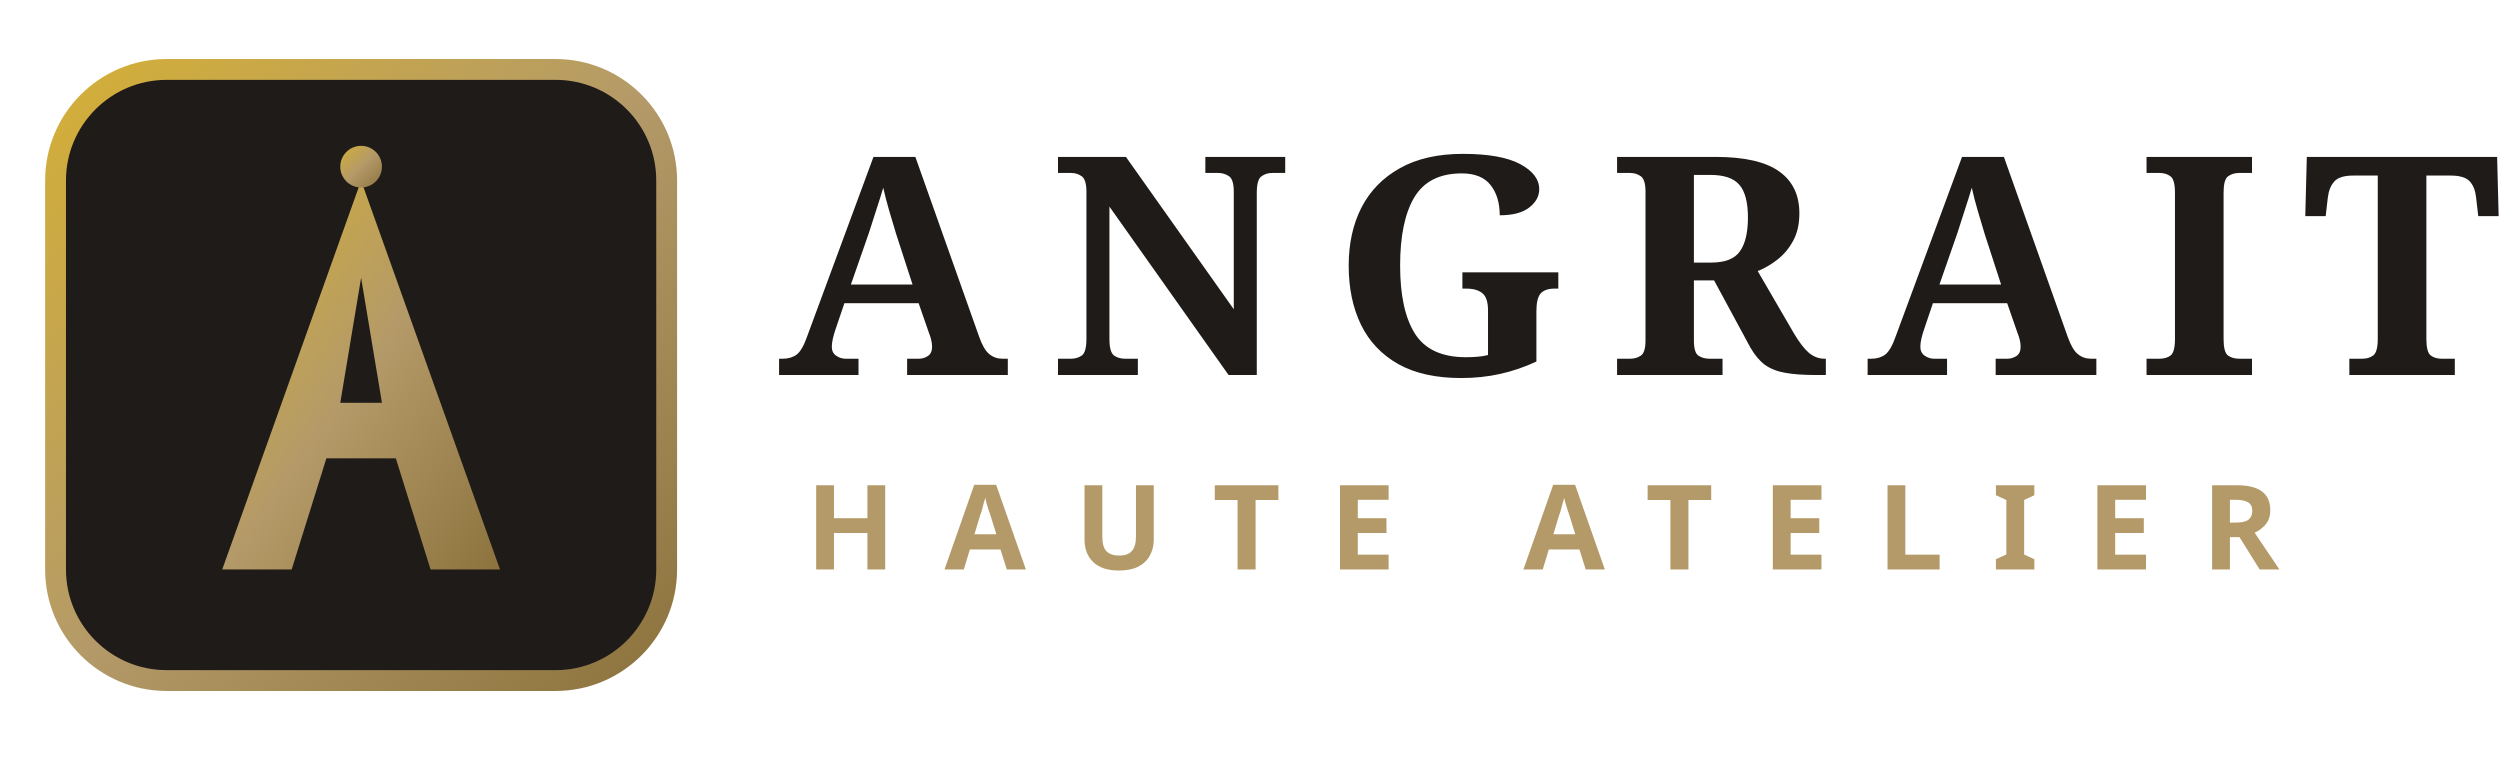
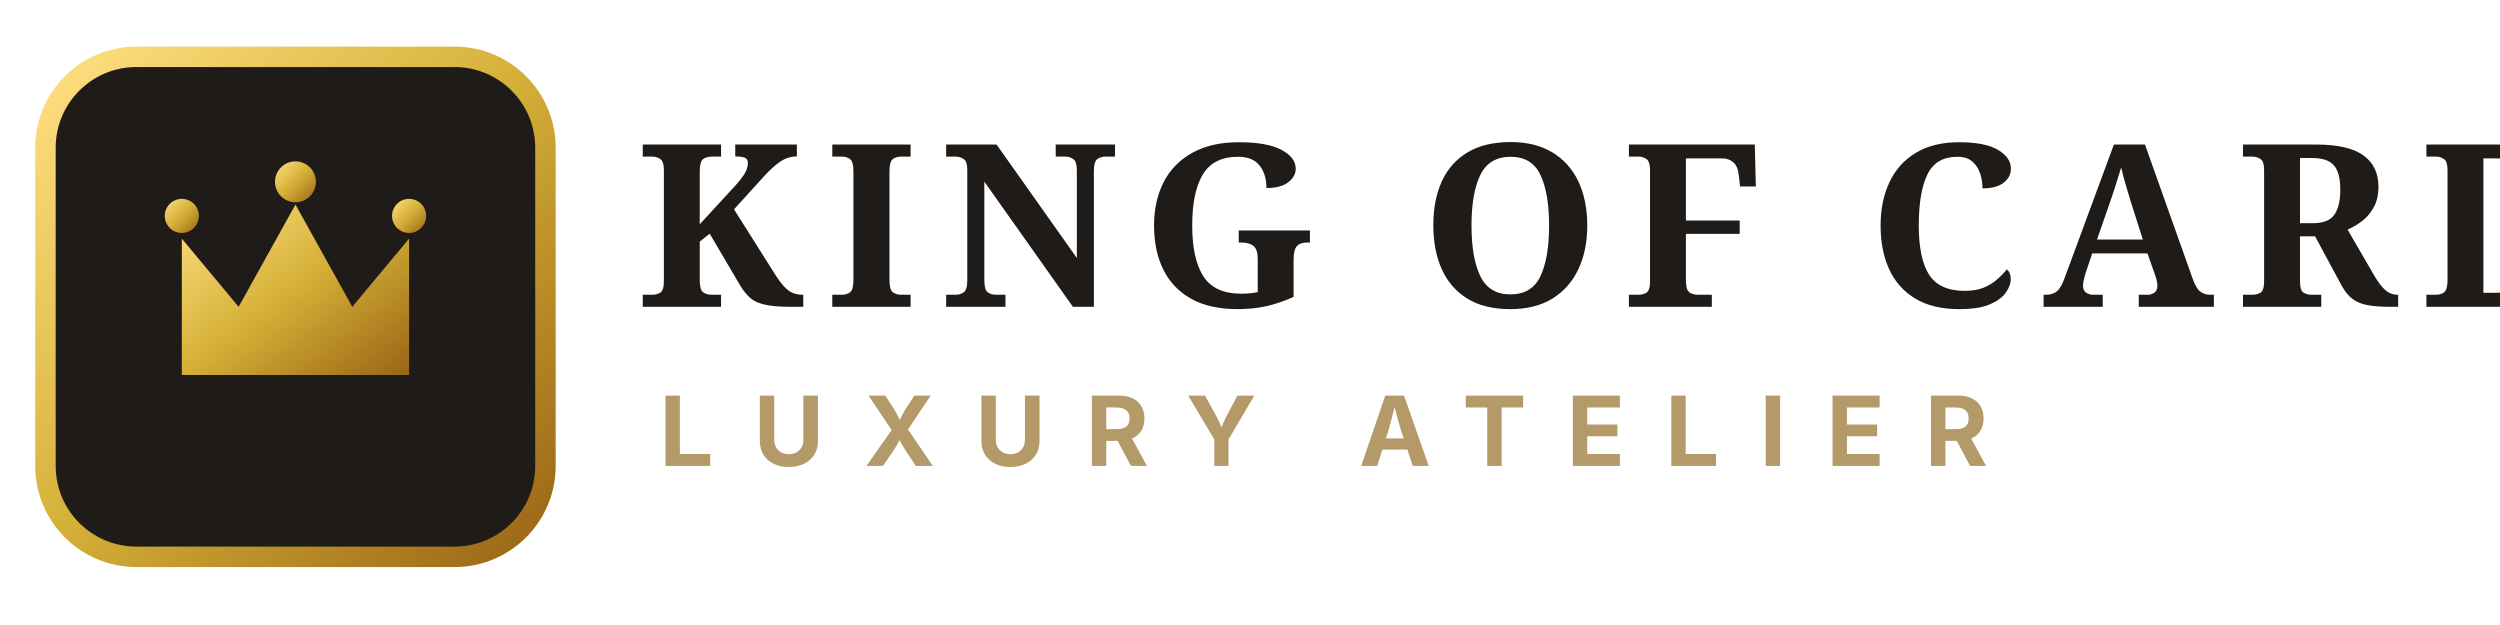
- <svg xmlns="http://www.w3.org/2000/svg" width="180" height="55" viewBox="0 0 180 55" fill="none">
+ <svg xmlns="http://www.w3.org/2000/svg" width="220" height="55" viewBox="0 0 220 55" fill="none">
  <defs>
    <linearGradient id="goldGrad" x1="0%" y1="0%" x2="100%" y2="100%">
-       <stop offset="0%" stop-color="#D4AF37" />
-       <stop offset="50%" stop-color="#B49A68" />
-       <stop offset="100%" stop-color="#8C733E" />
+       <stop offset="0%" stop-color="#FFE082" />
+       <stop offset="50%" stop-color="#D4AF37" />
+       <stop offset="100%" stop-color="#996515" />
    </linearGradient>
  </defs>
  <g transform="translate(4, 5)">
-     <rect x="0" y="0" width="44" height="44" rx="8" fill="#1F1B19" stroke="url(#goldGrad)" stroke-width="1.5" />
-     <path d="M22 8 L32 36 L27 36 L24.5 28 L19.5 28 L17 36 L12 36 Z M22 15 L20.5 24 L23.5 24 Z" fill="url(#goldGrad)" />
-     <circle cx="22" cy="7" r="1.5" fill="url(#goldGrad)" />
+     <rect x="0" y="0" width="44" height="44" rx="8" fill="#1F1B19" stroke="url(#goldGrad)" stroke-width="1.8" />
+     <path d="M12 28 L12 16 L17 22 L22 13 L27 22 L32 16 L32 28 Z" fill="url(#goldGrad)" />
+     <circle cx="22" cy="11" r="1.8" fill="url(#goldGrad)" />
+     <circle cx="12" cy="14" r="1.5" fill="url(#goldGrad)" />
+     <circle cx="32" cy="14" r="1.5" fill="url(#goldGrad)" />
+     <line x1="12" y1="31" x2="32" y2="31" stroke="url(#goldGrad)" stroke-width="2" stroke-linecap="round" />
  </g>
-   <text x="56" y="27" font-family="'Instrument Serif', 'Didot', 'Cinzel', serif" font-size="22" font-weight="700" letter-spacing="3" fill="#1F1B19">ANGRAITY</text>
-   <text x="58" y="41" font-family="'Antonio', 'Inter Tight', sans-serif" font-size="8.5" font-weight="600" letter-spacing="3.5" fill="#B49A68">HAUTE ATELIER</text>
+   <text x="56" y="27" font-family="'Instrument Serif', Georgia, serif" font-size="20" font-weight="700" letter-spacing="2" fill="#1F1B19">KING OF CARDS</text>
+   <text x="58" y="41" font-family="-apple-system, BlinkMacSystemFont, sans-serif" font-size="8.5" font-weight="700" letter-spacing="3.5" fill="#B49A68">LUXURY ATELIER</text>
</svg>
